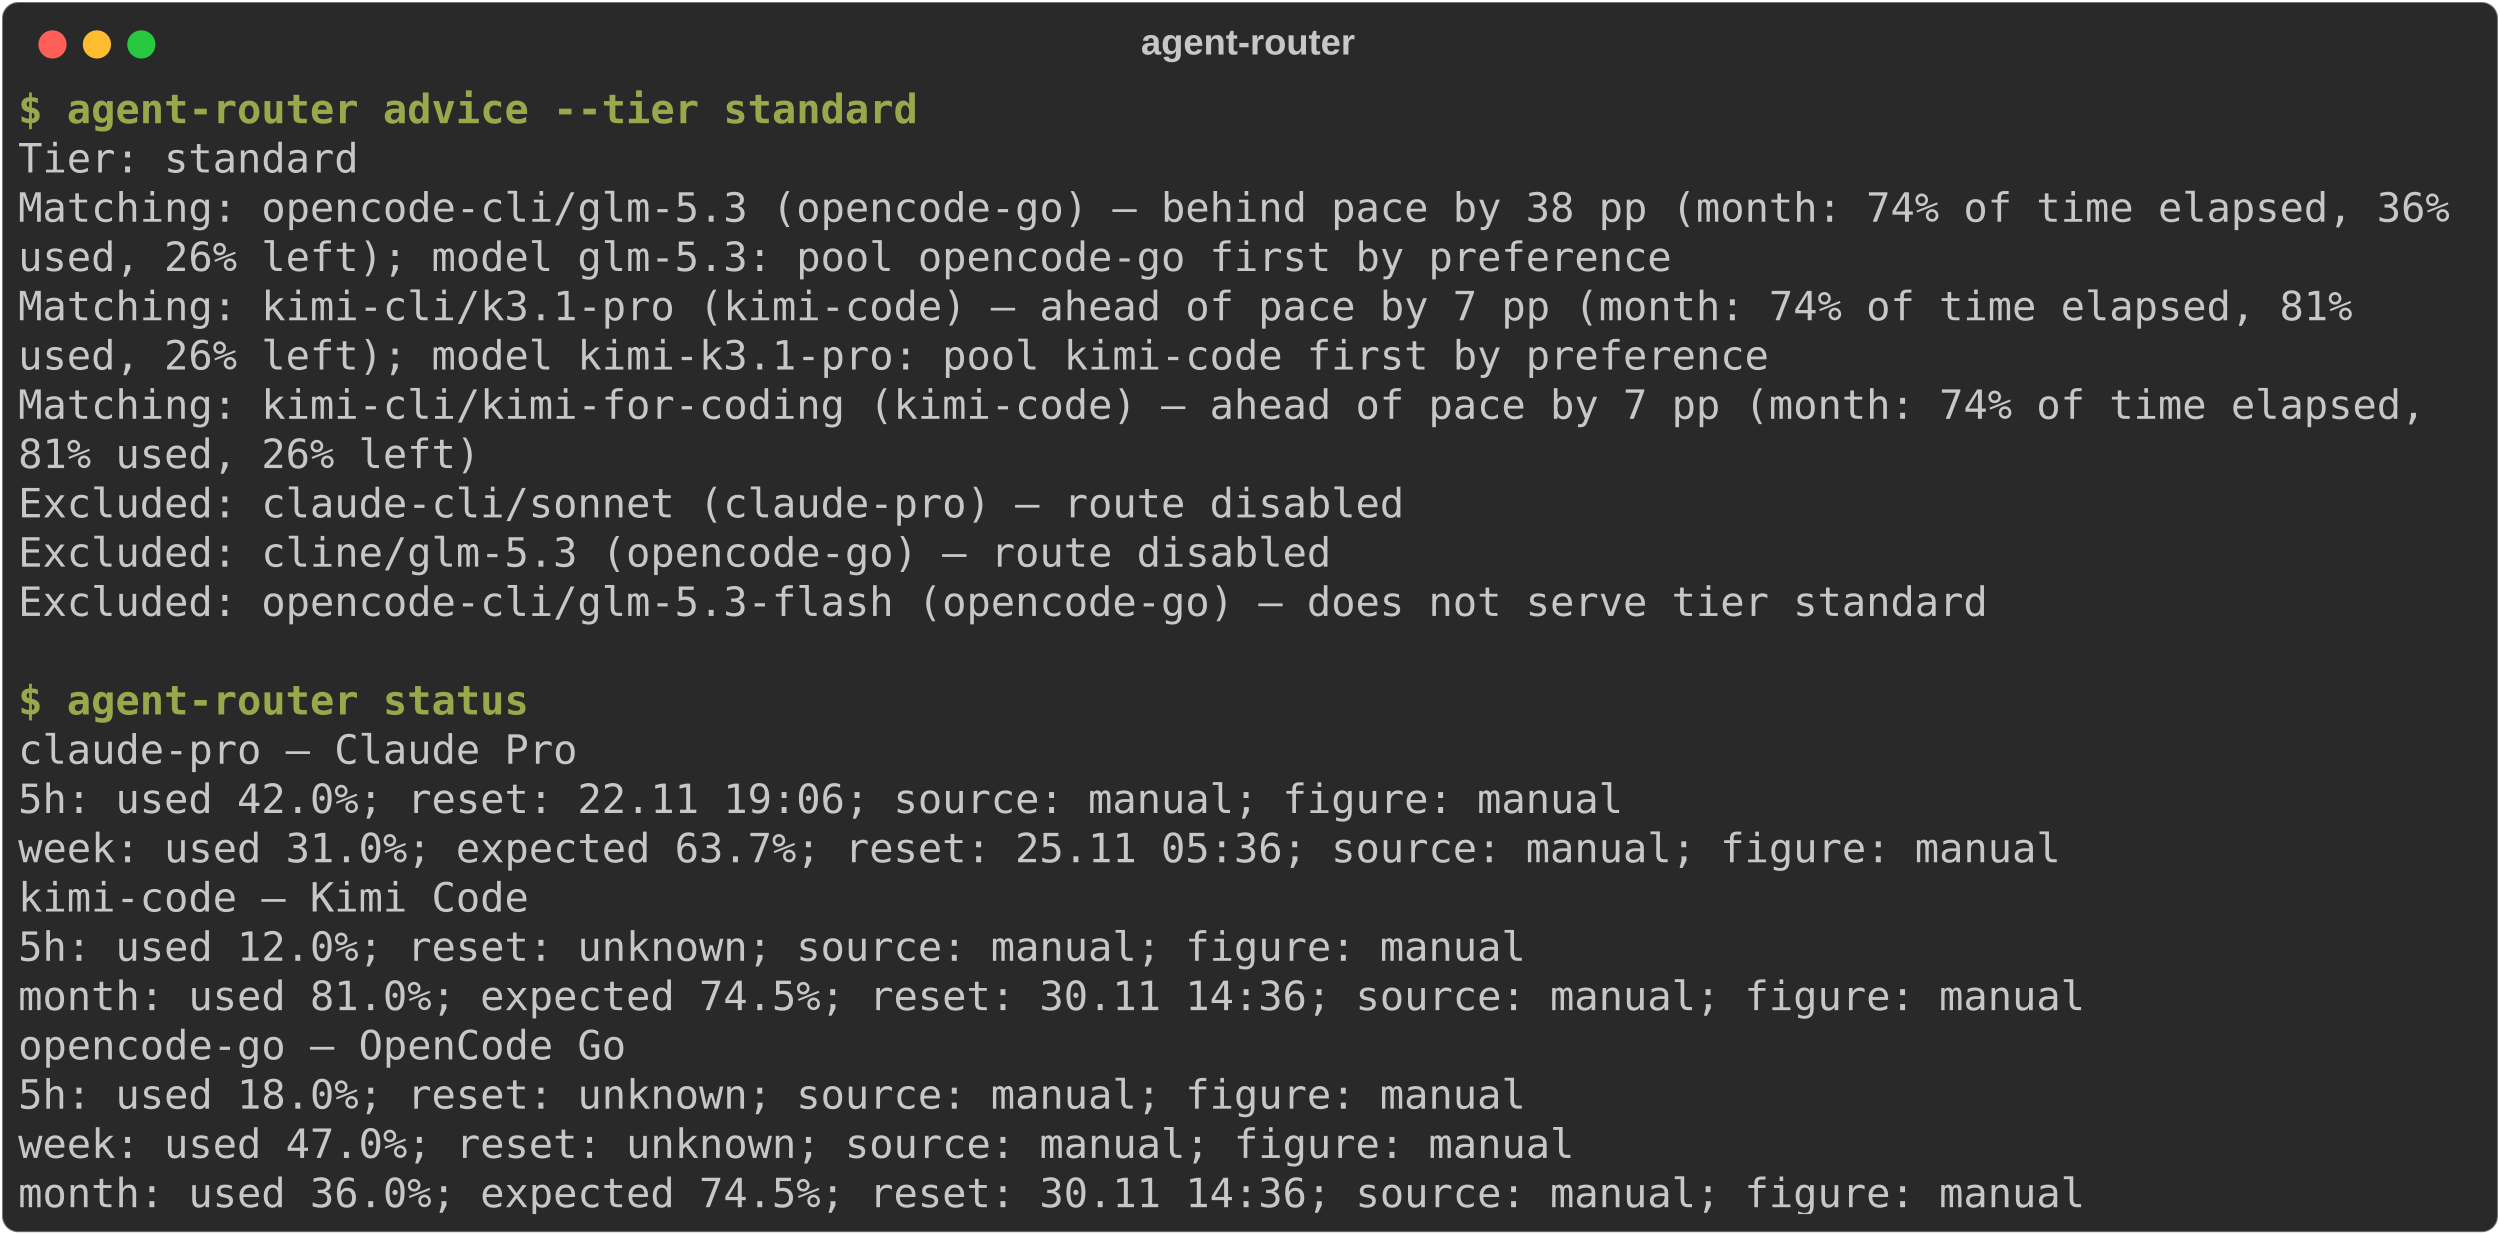
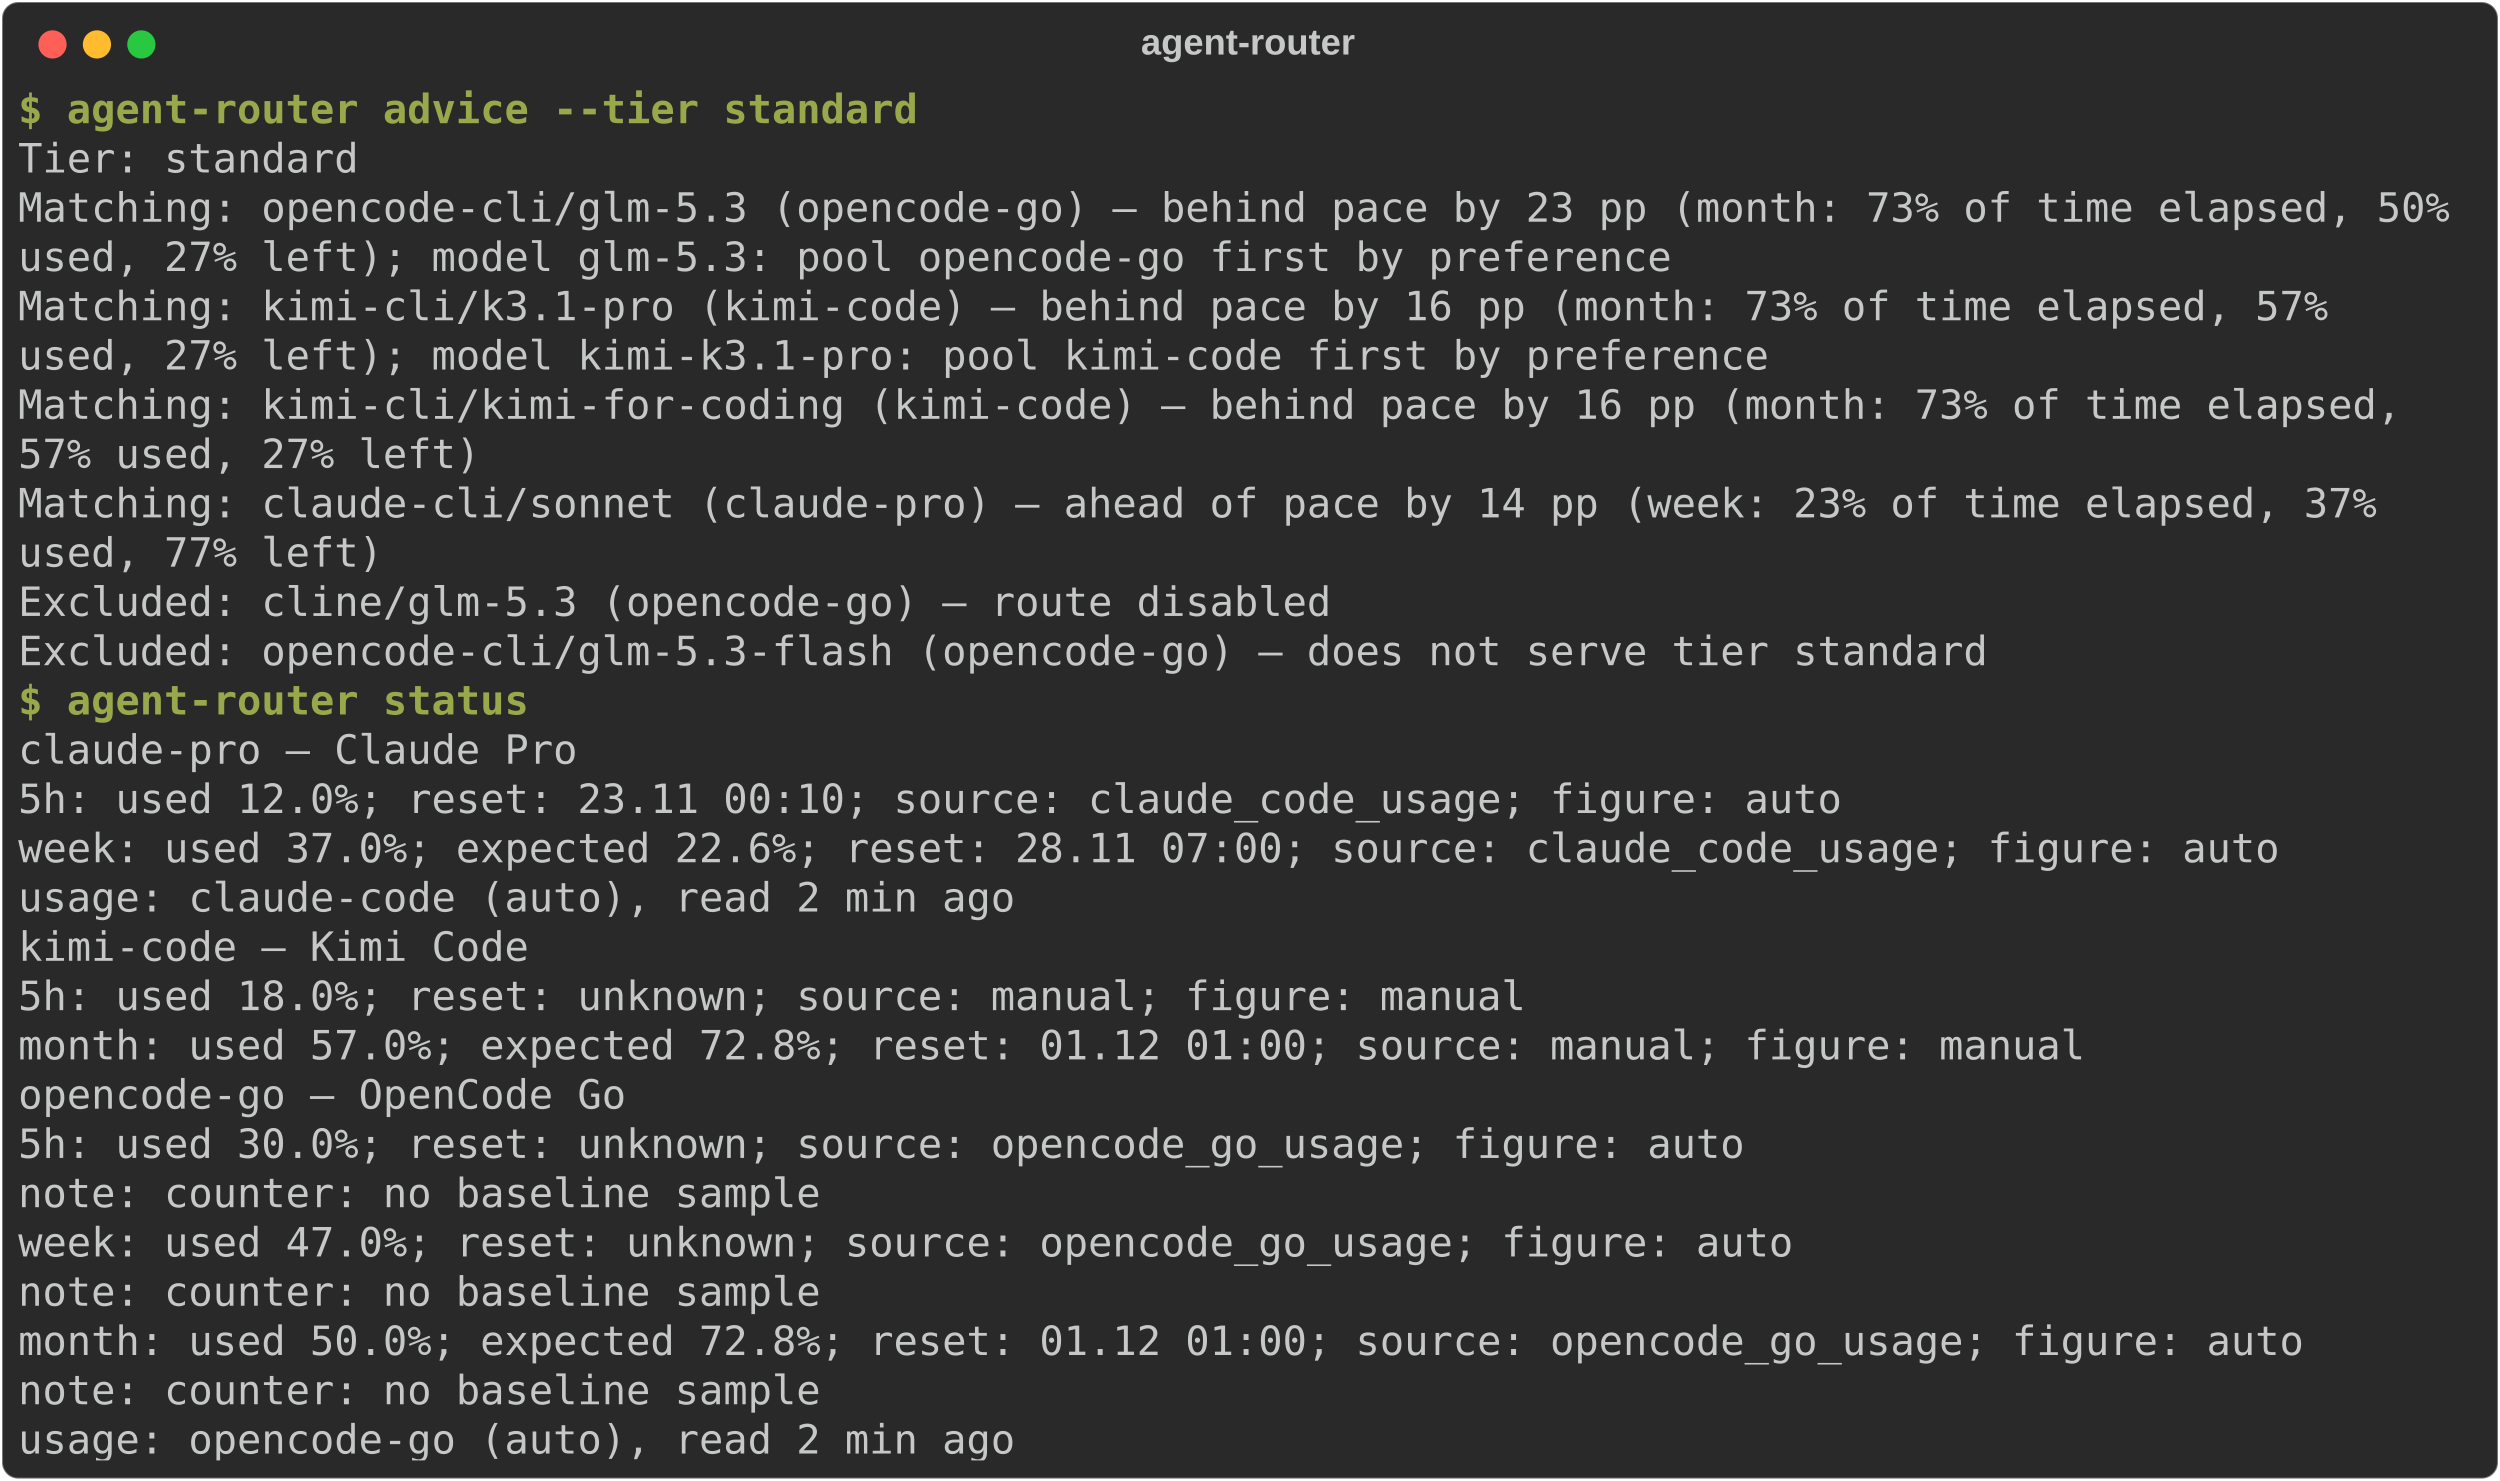
- <svg xmlns="http://www.w3.org/2000/svg" class="rich-terminal" viewBox="0 0 1238 611.2">
+ <svg xmlns="http://www.w3.org/2000/svg" class="rich-terminal" viewBox="0 0 1238 733.2">
  <style>

    @font-face {
        font-family: "Fira Code";
        src: local("FiraCode-Regular"),
                url("https://cdnjs.cloudflare.com/ajax/libs/firacode/6.2.0/woff2/FiraCode-Regular.woff2") format("woff2"),
                url("https://cdnjs.cloudflare.com/ajax/libs/firacode/6.2.0/woff/FiraCode-Regular.woff") format("woff");
        font-style: normal;
        font-weight: 400;
    }
    @font-face {
        font-family: "Fira Code";
        src: local("FiraCode-Bold"),
                url("https://cdnjs.cloudflare.com/ajax/libs/firacode/6.2.0/woff2/FiraCode-Bold.woff2") format("woff2"),
                url("https://cdnjs.cloudflare.com/ajax/libs/firacode/6.2.0/woff/FiraCode-Bold.woff") format("woff");
        font-style: bold;
        font-weight: 700;
    }

    .ar-demo-matrix {
        font-family: Fira Code, monospace;
        font-size: 20px;
        line-height: 24.4px;
        font-variant-east-asian: full-width;
    }

    .ar-demo-title {
        font-size: 18px;
        font-weight: bold;
        font-family: arial;
    }

    .ar-demo-r1 { fill: #98a84b;font-weight: bold }
.ar-demo-r2 { fill: #c5c8c6 }

    text[clip-path] {
        animation: ar-reveal 0.25s ease-out both;
    }
    @keyframes ar-reveal {
        from { opacity: 0; }
        to { opacity: 1; }
    }
    @media (prefers-reduced-motion: reduce) {
        text[clip-path] { animation: none; }
    }
    </style>
  <defs>
    <clipPath id="ar-demo-clip-terminal">
-       <rect x="0" y="0" width="1219.0" height="560.2" />
+       <rect x="0" y="0" width="1219.0" height="682.2" />
    </clipPath>
    <clipPath id="ar-demo-line-0">
      <rect x="0" y="1.5" width="1220" height="24.65" />
    </clipPath>
    <clipPath id="ar-demo-line-1">
      <rect x="0" y="25.9" width="1220" height="24.65" />
    </clipPath>
    <clipPath id="ar-demo-line-2">
      <rect x="0" y="50.3" width="1220" height="24.65" />
    </clipPath>
    <clipPath id="ar-demo-line-3">
      <rect x="0" y="74.7" width="1220" height="24.65" />
    </clipPath>
    <clipPath id="ar-demo-line-4">
      <rect x="0" y="99.1" width="1220" height="24.65" />
    </clipPath>
    <clipPath id="ar-demo-line-5">
      <rect x="0" y="123.5" width="1220" height="24.65" />
    </clipPath>
    <clipPath id="ar-demo-line-6">
      <rect x="0" y="147.9" width="1220" height="24.65" />
    </clipPath>
    <clipPath id="ar-demo-line-7">
      <rect x="0" y="172.3" width="1220" height="24.65" />
    </clipPath>
    <clipPath id="ar-demo-line-8">
      <rect x="0" y="196.7" width="1220" height="24.65" />
    </clipPath>
    <clipPath id="ar-demo-line-9">
      <rect x="0" y="221.1" width="1220" height="24.65" />
    </clipPath>
    <clipPath id="ar-demo-line-10">
      <rect x="0" y="245.5" width="1220" height="24.65" />
    </clipPath>
    <clipPath id="ar-demo-line-11">
      <rect x="0" y="269.9" width="1220" height="24.65" />
    </clipPath>
    <clipPath id="ar-demo-line-12">
      <rect x="0" y="294.3" width="1220" height="24.65" />
    </clipPath>
    <clipPath id="ar-demo-line-13">
      <rect x="0" y="318.7" width="1220" height="24.65" />
    </clipPath>
    <clipPath id="ar-demo-line-14">
      <rect x="0" y="343.1" width="1220" height="24.65" />
    </clipPath>
    <clipPath id="ar-demo-line-15">
      <rect x="0" y="367.5" width="1220" height="24.65" />
    </clipPath>
    <clipPath id="ar-demo-line-16">
      <rect x="0" y="391.9" width="1220" height="24.65" />
    </clipPath>
    <clipPath id="ar-demo-line-17">
      <rect x="0" y="416.3" width="1220" height="24.65" />
    </clipPath>
    <clipPath id="ar-demo-line-18">
      <rect x="0" y="440.7" width="1220" height="24.65" />
    </clipPath>
    <clipPath id="ar-demo-line-19">
      <rect x="0" y="465.1" width="1220" height="24.65" />
    </clipPath>
    <clipPath id="ar-demo-line-20">
      <rect x="0" y="489.5" width="1220" height="24.65" />
    </clipPath>
    <clipPath id="ar-demo-line-21">
      <rect x="0" y="513.9" width="1220" height="24.65" />
    </clipPath>
+     <clipPath id="ar-demo-line-22">
+       <rect x="0" y="538.3" width="1220" height="24.65" />
+     </clipPath>
+     <clipPath id="ar-demo-line-23">
+       <rect x="0" y="562.7" width="1220" height="24.65" />
+     </clipPath>
+     <clipPath id="ar-demo-line-24">
+       <rect x="0" y="587.1" width="1220" height="24.65" />
+     </clipPath>
+     <clipPath id="ar-demo-line-25">
+       <rect x="0" y="611.5" width="1220" height="24.65" />
+     </clipPath>
+     <clipPath id="ar-demo-line-26">
+       <rect x="0" y="635.9" width="1220" height="24.65" />
+     </clipPath>
  </defs>
-   <rect fill="#292929" stroke="rgba(255,255,255,0.35)" stroke-width="1" x="1" y="1" width="1236" height="609.2" rx="8" />
+   <rect fill="#292929" stroke="rgba(255,255,255,0.35)" stroke-width="1" x="1" y="1" width="1236" height="731.2" rx="8" />
  <text class="ar-demo-title" fill="#c5c8c6" text-anchor="middle" x="618" y="27">agent-router</text>
  <g transform="translate(26,22)">
    <circle cx="0" cy="0" r="7" fill="#ff5f57" />
    <circle cx="22" cy="0" r="7" fill="#febc2e" />
    <circle cx="44" cy="0" r="7" fill="#28c840" />
  </g>
  <g transform="translate(9, 41)" clip-path="url(#ar-demo-clip-terminal)">
    <g class="ar-demo-matrix">
      <text class="ar-demo-r1" x="0" y="20" textLength="451.4" clip-path="url(#ar-demo-line-0)" style="animation-delay: 0.00s">$ agent-router advice --tier standard</text>
      <text class="ar-demo-r2" x="1220" y="20" textLength="12.2" clip-path="url(#ar-demo-line-0)" style="animation-delay: 0.00s">
</text>
      <text class="ar-demo-r2" x="0" y="44.4" textLength="170.8" clip-path="url(#ar-demo-line-1)" style="animation-delay: 0.15s">Tier: standard</text>
      <text class="ar-demo-r2" x="1220" y="44.4" textLength="12.2" clip-path="url(#ar-demo-line-1)" style="animation-delay: 0.15s">
</text>
-       <text class="ar-demo-r2" x="0" y="68.8" textLength="1220" clip-path="url(#ar-demo-line-2)" style="animation-delay: 0.30s">Matching: opencode-cli/glm-5.3 (opencode-go) — behind pace by 38 pp (month: 74% of time elapsed, 36%</text>
+       <text class="ar-demo-r2" x="0" y="68.8" textLength="1220" clip-path="url(#ar-demo-line-2)" style="animation-delay: 0.30s">Matching: opencode-cli/glm-5.3 (opencode-go) — behind pace by 23 pp (month: 73% of time elapsed, 50%</text>
      <text class="ar-demo-r2" x="1220" y="68.8" textLength="12.2" clip-path="url(#ar-demo-line-2)" style="animation-delay: 0.30s">
</text>
-       <text class="ar-demo-r2" x="0" y="93.2" textLength="829.6" clip-path="url(#ar-demo-line-3)" style="animation-delay: 0.45s">used, 26% left); model glm-5.3: pool opencode-go first by preference</text>
+       <text class="ar-demo-r2" x="0" y="93.2" textLength="829.6" clip-path="url(#ar-demo-line-3)" style="animation-delay: 0.45s">used, 27% left); model glm-5.3: pool opencode-go first by preference</text>
      <text class="ar-demo-r2" x="1220" y="93.2" textLength="12.2" clip-path="url(#ar-demo-line-3)" style="animation-delay: 0.45s">
</text>
-       <text class="ar-demo-r2" x="0" y="117.6" textLength="1183.4" clip-path="url(#ar-demo-line-4)" style="animation-delay: 0.60s">Matching: kimi-cli/k3.1-pro (kimi-code) — ahead of pace by 7 pp (month: 74% of time elapsed, 81% </text>
+       <text class="ar-demo-r2" x="0" y="117.6" textLength="1171.2" clip-path="url(#ar-demo-line-4)" style="animation-delay: 0.60s">Matching: kimi-cli/k3.1-pro (kimi-code) — behind pace by 16 pp (month: 73% of time elapsed, 57% </text>
      <text class="ar-demo-r2" x="1220" y="117.6" textLength="12.2" clip-path="url(#ar-demo-line-4)" style="animation-delay: 0.60s">
</text>
-       <text class="ar-demo-r2" x="0" y="142" textLength="878.4" clip-path="url(#ar-demo-line-5)" style="animation-delay: 0.75s">used, 26% left); model kimi-k3.1-pro: pool kimi-code first by preference</text>
+       <text class="ar-demo-r2" x="0" y="142" textLength="878.4" clip-path="url(#ar-demo-line-5)" style="animation-delay: 0.75s">used, 27% left); model kimi-k3.1-pro: pool kimi-code first by preference</text>
      <text class="ar-demo-r2" x="1220" y="142" textLength="12.2" clip-path="url(#ar-demo-line-5)" style="animation-delay: 0.75s">
</text>
-       <text class="ar-demo-r2" x="0" y="166.4" textLength="1220" clip-path="url(#ar-demo-line-6)" style="animation-delay: 0.90s">Matching: kimi-cli/kimi-for-coding (kimi-code) — ahead of pace by 7 pp (month: 74% of time elapsed, </text>
+       <text class="ar-demo-r2" x="0" y="166.4" textLength="1207.8" clip-path="url(#ar-demo-line-6)" style="animation-delay: 0.90s">Matching: kimi-cli/kimi-for-coding (kimi-code) — behind pace by 16 pp (month: 73% of time elapsed, </text>
      <text class="ar-demo-r2" x="1220" y="166.4" textLength="12.2" clip-path="url(#ar-demo-line-6)" style="animation-delay: 0.90s">
</text>
-       <text class="ar-demo-r2" x="0" y="190.8" textLength="231.8" clip-path="url(#ar-demo-line-7)" style="animation-delay: 1.05s">81% used, 26% left)</text>
+       <text class="ar-demo-r2" x="0" y="190.8" textLength="231.8" clip-path="url(#ar-demo-line-7)" style="animation-delay: 1.05s">57% used, 27% left)</text>
      <text class="ar-demo-r2" x="1220" y="190.8" textLength="12.2" clip-path="url(#ar-demo-line-7)" style="animation-delay: 1.05s">
</text>
-       <text class="ar-demo-r2" x="0" y="215.2" textLength="695.4" clip-path="url(#ar-demo-line-8)" style="animation-delay: 1.20s">Excluded: claude-cli/sonnet (claude-pro) — route disabled</text>
+       <text class="ar-demo-r2" x="0" y="215.2" textLength="1195.6" clip-path="url(#ar-demo-line-8)" style="animation-delay: 1.20s">Matching: claude-cli/sonnet (claude-pro) — ahead of pace by 14 pp (week: 23% of time elapsed, 37% </text>
      <text class="ar-demo-r2" x="1220" y="215.2" textLength="12.2" clip-path="url(#ar-demo-line-8)" style="animation-delay: 1.20s">
</text>
-       <text class="ar-demo-r2" x="0" y="239.6" textLength="658.8" clip-path="url(#ar-demo-line-9)" style="animation-delay: 1.35s">Excluded: cline/glm-5.3 (opencode-go) — route disabled</text>
+       <text class="ar-demo-r2" x="0" y="239.6" textLength="183" clip-path="url(#ar-demo-line-9)" style="animation-delay: 1.35s">used, 77% left)</text>
      <text class="ar-demo-r2" x="1220" y="239.6" textLength="12.2" clip-path="url(#ar-demo-line-9)" style="animation-delay: 1.35s">
</text>
-       <text class="ar-demo-r2" x="0" y="264" textLength="988.2" clip-path="url(#ar-demo-line-10)" style="animation-delay: 1.50s">Excluded: opencode-cli/glm-5.3-flash (opencode-go) — does not serve tier standard</text>
+       <text class="ar-demo-r2" x="0" y="264" textLength="658.8" clip-path="url(#ar-demo-line-10)" style="animation-delay: 1.50s">Excluded: cline/glm-5.3 (opencode-go) — route disabled</text>
      <text class="ar-demo-r2" x="1220" y="264" textLength="12.2" clip-path="url(#ar-demo-line-10)" style="animation-delay: 1.50s">
</text>
+       <text class="ar-demo-r2" x="0" y="288.4" textLength="988.2" clip-path="url(#ar-demo-line-11)" style="animation-delay: 1.65s">Excluded: opencode-cli/glm-5.3-flash (opencode-go) — does not serve tier standard</text>
      <text class="ar-demo-r2" x="1220" y="288.4" textLength="12.2" clip-path="url(#ar-demo-line-11)" style="animation-delay: 1.65s">
</text>
      <text class="ar-demo-r1" x="0" y="312.8" textLength="256.2" clip-path="url(#ar-demo-line-12)" style="animation-delay: 1.80s">$ agent-router status</text>
      <text class="ar-demo-r2" x="1220" y="312.8" textLength="12.2" clip-path="url(#ar-demo-line-12)" style="animation-delay: 1.80s">
</text>
      <text class="ar-demo-r2" x="0" y="337.2" textLength="280.6" clip-path="url(#ar-demo-line-13)" style="animation-delay: 1.95s">claude-pro — Claude Pro</text>
      <text class="ar-demo-r2" x="1220" y="337.2" textLength="12.2" clip-path="url(#ar-demo-line-13)" style="animation-delay: 1.95s">
</text>
-       <text class="ar-demo-r2" x="0" y="361.6" textLength="829.6" clip-path="url(#ar-demo-line-14)" style="animation-delay: 2.10s">  5h: used 42.0%; reset: 22.11 19:06; source: manual; figure: manual</text>
+       <text class="ar-demo-r2" x="0" y="361.6" textLength="939.4" clip-path="url(#ar-demo-line-14)" style="animation-delay: 2.10s">  5h: used 12.0%; reset: 23.11 00:10; source: claude_code_usage; figure: auto</text>
      <text class="ar-demo-r2" x="1220" y="361.6" textLength="12.2" clip-path="url(#ar-demo-line-14)" style="animation-delay: 2.10s">
</text>
-       <text class="ar-demo-r2" x="0" y="386" textLength="1049.2" clip-path="url(#ar-demo-line-15)" style="animation-delay: 2.25s">  week: used 31.0%; expected 63.7%; reset: 25.11 05:36; source: manual; figure: manual</text>
+       <text class="ar-demo-r2" x="0" y="386" textLength="1159" clip-path="url(#ar-demo-line-15)" style="animation-delay: 2.25s">  week: used 37.0%; expected 22.6%; reset: 28.11 07:00; source: claude_code_usage; figure: auto</text>
      <text class="ar-demo-r2" x="1220" y="386" textLength="12.2" clip-path="url(#ar-demo-line-15)" style="animation-delay: 2.25s">
</text>
-       <text class="ar-demo-r2" x="0" y="410.4" textLength="256.2" clip-path="url(#ar-demo-line-16)" style="animation-delay: 2.40s">kimi-code — Kimi Code</text>
+       <text class="ar-demo-r2" x="0" y="410.4" textLength="524.6" clip-path="url(#ar-demo-line-16)" style="animation-delay: 2.40s">  usage: claude-code (auto), read 2 min ago</text>
      <text class="ar-demo-r2" x="1220" y="410.4" textLength="12.2" clip-path="url(#ar-demo-line-16)" style="animation-delay: 2.40s">
</text>
-       <text class="ar-demo-r2" x="0" y="434.8" textLength="780.8" clip-path="url(#ar-demo-line-17)" style="animation-delay: 2.55s">  5h: used 12.0%; reset: unknown; source: manual; figure: manual</text>
+       <text class="ar-demo-r2" x="0" y="434.8" textLength="256.2" clip-path="url(#ar-demo-line-17)" style="animation-delay: 2.55s">kimi-code — Kimi Code</text>
      <text class="ar-demo-r2" x="1220" y="434.8" textLength="12.2" clip-path="url(#ar-demo-line-17)" style="animation-delay: 2.55s">
</text>
-       <text class="ar-demo-r2" x="0" y="459.2" textLength="1061.4" clip-path="url(#ar-demo-line-18)" style="animation-delay: 2.70s">  month: used 81.0%; expected 74.5%; reset: 30.11 14:36; source: manual; figure: manual</text>
+       <text class="ar-demo-r2" x="0" y="459.2" textLength="780.8" clip-path="url(#ar-demo-line-18)" style="animation-delay: 2.70s">  5h: used 18.0%; reset: unknown; source: manual; figure: manual</text>
      <text class="ar-demo-r2" x="1220" y="459.2" textLength="12.2" clip-path="url(#ar-demo-line-18)" style="animation-delay: 2.70s">
</text>
-       <text class="ar-demo-r2" x="0" y="483.6" textLength="305" clip-path="url(#ar-demo-line-19)" style="animation-delay: 2.85s">opencode-go — OpenCode Go</text>
+       <text class="ar-demo-r2" x="0" y="483.6" textLength="1061.4" clip-path="url(#ar-demo-line-19)" style="animation-delay: 2.85s">  month: used 57.0%; expected 72.8%; reset: 01.12 01:00; source: manual; figure: manual</text>
      <text class="ar-demo-r2" x="1220" y="483.6" textLength="12.2" clip-path="url(#ar-demo-line-19)" style="animation-delay: 2.85s">
</text>
-       <text class="ar-demo-r2" x="0" y="508" textLength="780.8" clip-path="url(#ar-demo-line-20)" style="animation-delay: 3.00s">  5h: used 18.0%; reset: unknown; source: manual; figure: manual</text>
+       <text class="ar-demo-r2" x="0" y="508" textLength="305" clip-path="url(#ar-demo-line-20)" style="animation-delay: 3.00s">opencode-go — OpenCode Go</text>
      <text class="ar-demo-r2" x="1220" y="508" textLength="12.2" clip-path="url(#ar-demo-line-20)" style="animation-delay: 3.00s">
</text>
-       <text class="ar-demo-r2" x="0" y="532.4" textLength="805.2" clip-path="url(#ar-demo-line-21)" style="animation-delay: 3.15s">  week: used 47.0%; reset: unknown; source: manual; figure: manual</text>
+       <text class="ar-demo-r2" x="0" y="532.4" textLength="890.6" clip-path="url(#ar-demo-line-21)" style="animation-delay: 3.15s">  5h: used 30.0%; reset: unknown; source: opencode_go_usage; figure: auto</text>
      <text class="ar-demo-r2" x="1220" y="532.4" textLength="12.2" clip-path="url(#ar-demo-line-21)" style="animation-delay: 3.15s">
</text>
-       <text class="ar-demo-r2" x="0" y="556.8" textLength="1061.4" clip-path="url(#ar-demo-line-22)" style="animation-delay: 3.30s">  month: used 36.0%; expected 74.5%; reset: 30.11 14:36; source: manual; figure: manual</text>
+       <text class="ar-demo-r2" x="0" y="556.8" textLength="451.4" clip-path="url(#ar-demo-line-22)" style="animation-delay: 3.30s">    note: counter: no baseline sample</text>
      <text class="ar-demo-r2" x="1220" y="556.8" textLength="12.2" clip-path="url(#ar-demo-line-22)" style="animation-delay: 3.30s">
+ </text>
+       <text class="ar-demo-r2" x="0" y="581.2" textLength="915" clip-path="url(#ar-demo-line-23)" style="animation-delay: 3.45s">  week: used 47.0%; reset: unknown; source: opencode_go_usage; figure: auto</text>
+       <text class="ar-demo-r2" x="1220" y="581.2" textLength="12.2" clip-path="url(#ar-demo-line-23)" style="animation-delay: 3.45s">
+ </text>
+       <text class="ar-demo-r2" x="0" y="605.6" textLength="451.4" clip-path="url(#ar-demo-line-24)" style="animation-delay: 3.60s">    note: counter: no baseline sample</text>
+       <text class="ar-demo-r2" x="1220" y="605.6" textLength="12.2" clip-path="url(#ar-demo-line-24)" style="animation-delay: 3.60s">
+ </text>
+       <text class="ar-demo-r2" x="0" y="630" textLength="1171.2" clip-path="url(#ar-demo-line-25)" style="animation-delay: 3.75s">  month: used 50.0%; expected 72.8%; reset: 01.12 01:00; source: opencode_go_usage; figure: auto</text>
+       <text class="ar-demo-r2" x="1220" y="630" textLength="12.2" clip-path="url(#ar-demo-line-25)" style="animation-delay: 3.75s">
+ </text>
+       <text class="ar-demo-r2" x="0" y="654.4" textLength="451.4" clip-path="url(#ar-demo-line-26)" style="animation-delay: 3.90s">    note: counter: no baseline sample</text>
+       <text class="ar-demo-r2" x="1220" y="654.4" textLength="12.2" clip-path="url(#ar-demo-line-26)" style="animation-delay: 3.90s">
+ </text>
+       <text class="ar-demo-r2" x="0" y="678.8" textLength="524.6" clip-path="url(#ar-demo-line-27)" style="animation-delay: 4.05s">  usage: opencode-go (auto), read 2 min ago</text>
+       <text class="ar-demo-r2" x="1220" y="678.8" textLength="12.2" clip-path="url(#ar-demo-line-27)" style="animation-delay: 4.05s">
</text>
    </g>
  </g>
</svg>
